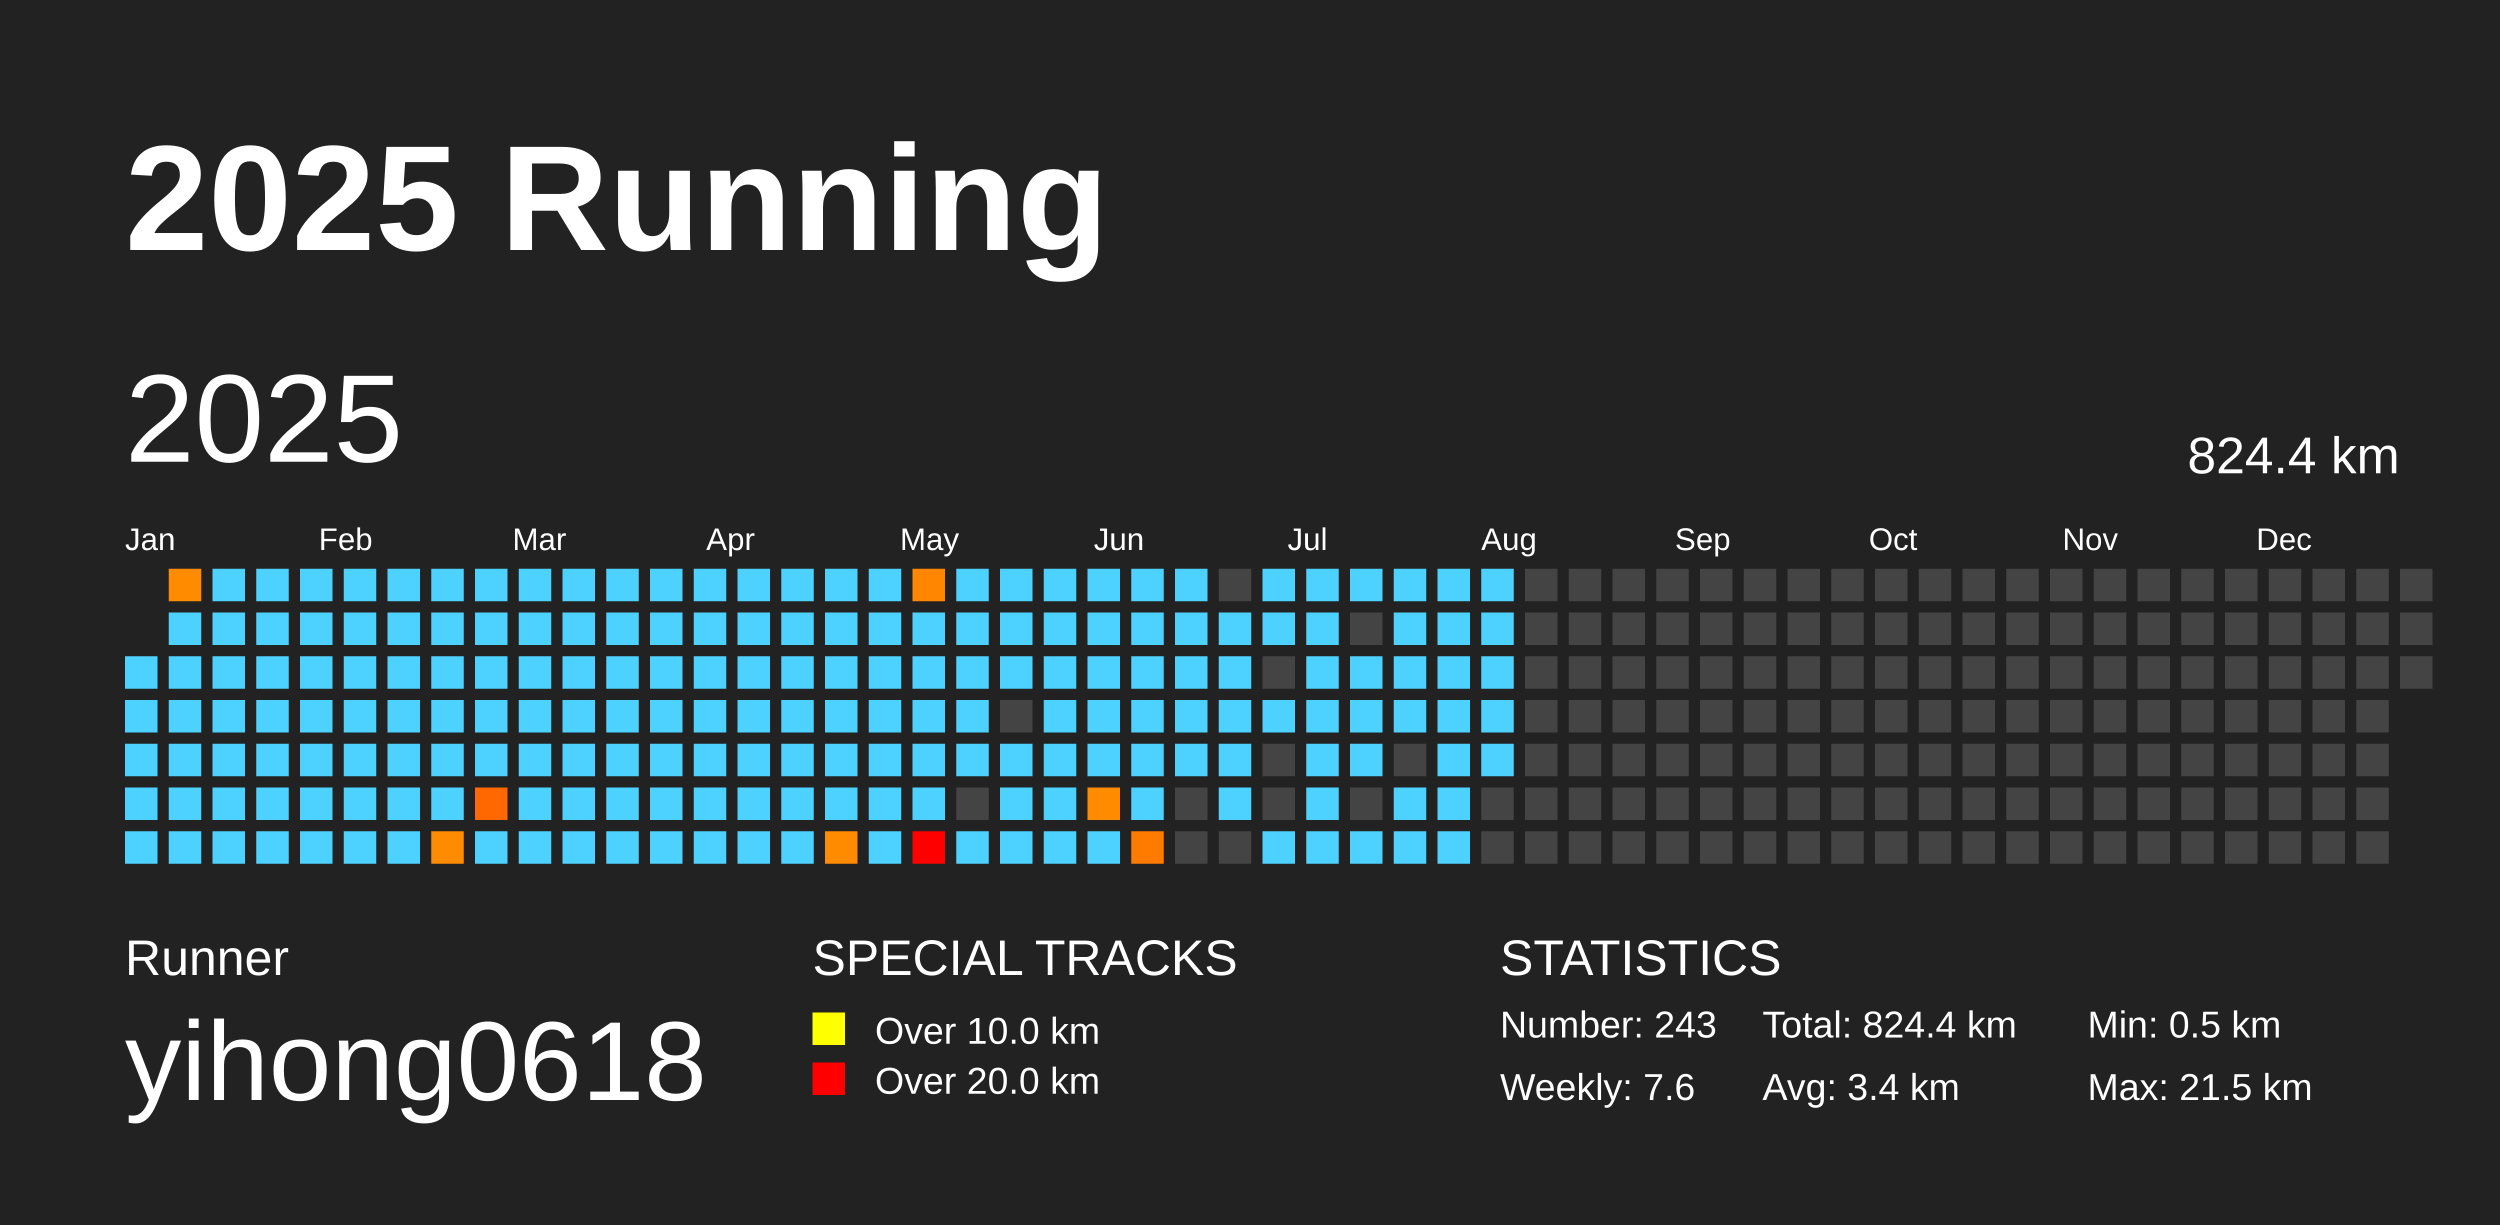
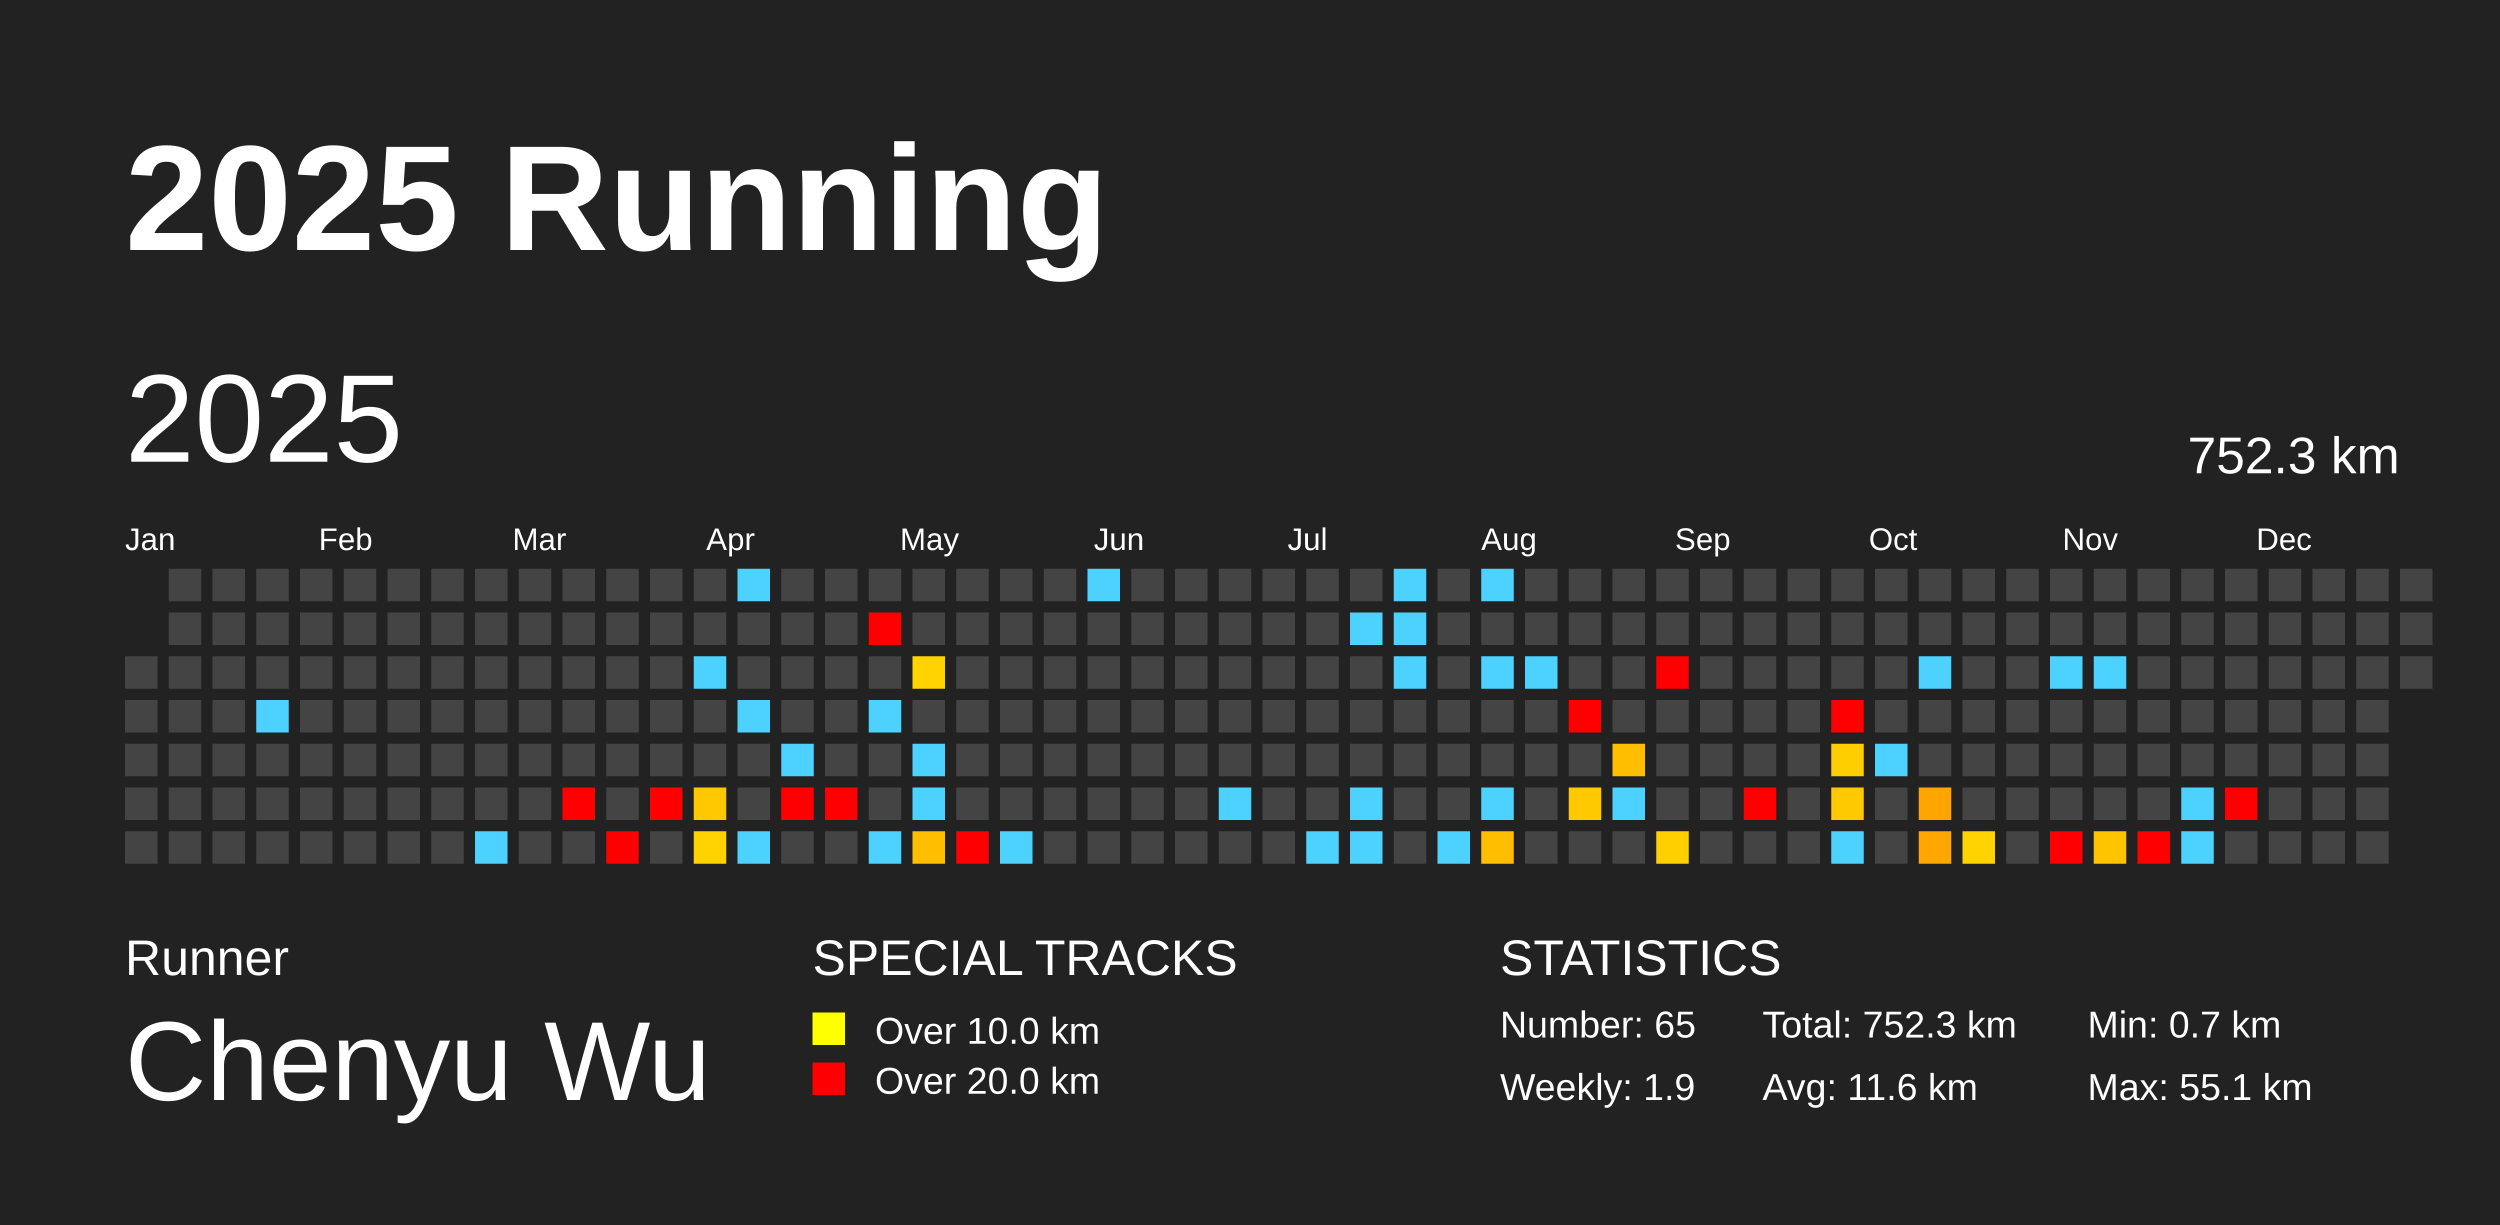
<svg xmlns="http://www.w3.org/2000/svg" baseProfile="full" height="98mm" version="1.1" viewBox="0,0,200,98" width="200mm">
  <defs />
  <rect fill="#222222" height="98" width="200" x="0" y="0" />
  <text fill="#FFFFFF" style="font-size:12px; font-family:Arial; font-weight:bold;" x="10" y="20">2025 Running</text>
  <text fill="#FFFFFF" style="font-size:4px; font-family:Arial" x="10" y="78">Runner</text>
-   <text fill="#FFFFFF" style="font-size:9px; font-family:Arial" x="10" y="88">yihong0618</text>
+   <text fill="#FFFFFF" style="font-size:9px; font-family:Arial" x="10" y="88">Chenyu Wu</text>
  <text fill="#FFFFFF" style="font-size:4px; font-family:Arial" x="65" y="78">SPECIAL TRACKS</text>
  <rect fill="yellow" height="2.6" width="2.6" x="65" y="81" />
  <text fill="#FFFFFF" style="font-size:3px; font-family:Arial" x="70" y="83.5">Over 10.0 km</text>
  <rect fill="red" height="2.6" width="2.6" x="65" y="85" />
  <text fill="#FFFFFF" style="font-size:3px; font-family:Arial" x="70" y="87.5">Over 20.0 km</text>
  <text fill="#FFFFFF" style="font-size:4px; font-family:Arial" x="120" y="78">STATISTICS</text>
-   <text fill="#FFFFFF" style="font-size:3px; font-family:Arial" x="120" y="83">Number: 243</text>
-   <text fill="#FFFFFF" style="font-size:3px; font-family:Arial" x="120" y="88">Weekly: 7.6</text>
-   <text fill="#FFFFFF" style="font-size:3px; font-family:Arial" x="141" y="83">Total: 824.4 km</text>
-   <text fill="#FFFFFF" style="font-size:3px; font-family:Arial" x="141" y="88">Avg: 3.4 km</text>
-   <text fill="#FFFFFF" style="font-size:3px; font-family:Arial" x="167" y="83">Min: 0.5 km</text>
-   <text fill="#FFFFFF" style="font-size:3px; font-family:Arial" x="167" y="88">Max: 21.5 km</text>
+   <text fill="#FFFFFF" style="font-size:3px; font-family:Arial" x="120" y="83">Number: 65</text>
+   <text fill="#FFFFFF" style="font-size:3px; font-family:Arial" x="120" y="88">Weekly: 1.9</text>
+   <text fill="#FFFFFF" style="font-size:3px; font-family:Arial" x="141" y="83">Total: 752.3 km</text>
+   <text fill="#FFFFFF" style="font-size:3px; font-family:Arial" x="141" y="88">Avg: 11.6 km</text>
+   <text fill="#FFFFFF" style="font-size:3px; font-family:Arial" x="167" y="83">Min: 0.7 km</text>
+   <text fill="#FFFFFF" style="font-size:3px; font-family:Arial" x="167" y="88">Max: 55.1 km</text>
  <text dominant-baseline="hanging" fill="#FFFFFF" style="font-size:10.0px; font-family:Arial;" x="10" y="30">2025</text>
-   <text dominant-baseline="hanging" fill="#FFFFFF" style="font-size:4.125px; font-family:Arial;" x="175" y="35">824.4 km</text>
+   <text dominant-baseline="hanging" fill="#FFFFFF" style="font-size:4.125px; font-family:Arial;" x="175" y="35">752.3 km</text>
  <text fill="#FFFFFF" style="font-size:2.5px; font-family:Arial" x="10.0" y="44">Jan</text>
  <text fill="#FFFFFF" style="font-size:2.5px; font-family:Arial" x="25.5" y="44">Feb</text>
  <text fill="#FFFFFF" style="font-size:2.5px; font-family:Arial" x="41.0" y="44">Mar</text>
  <text fill="#FFFFFF" style="font-size:2.5px; font-family:Arial" x="56.5" y="44">Apr</text>
  <text fill="#FFFFFF" style="font-size:2.5px; font-family:Arial" x="72.0" y="44">May</text>
  <text fill="#FFFFFF" style="font-size:2.5px; font-family:Arial" x="87.5" y="44">Jun</text>
  <text fill="#FFFFFF" style="font-size:2.5px; font-family:Arial" x="103.0" y="44">Jul</text>
  <text fill="#FFFFFF" style="font-size:2.5px; font-family:Arial" x="118.5" y="44">Aug</text>
  <text fill="#FFFFFF" style="font-size:2.5px; font-family:Arial" x="134.0" y="44">Sep</text>
  <text fill="#FFFFFF" style="font-size:2.5px; font-family:Arial" x="149.5" y="44">Oct</text>
  <text fill="#FFFFFF" style="font-size:2.5px; font-family:Arial" x="165.0" y="44">Nov</text>
  <text fill="#FFFFFF" style="font-size:2.5px; font-family:Arial" x="180.5" y="44">Dec</text>
-   <rect fill="#4dd2ff" height="2.6" width="2.6" x="10.0" y="52.5" />
-   <rect fill="#4dd2ff" height="2.6" width="2.6" x="10.0" y="56.0" />
-   <rect fill="#4dd2ff" height="2.6" width="2.6" x="10.0" y="59.5" />
-   <rect fill="#4dd2ff" height="2.6" width="2.6" x="10.0" y="63.0" />
-   <rect fill="#4dd2ff" height="2.6" width="2.6" x="10.0" y="66.5" />
-   <rect fill="#ff8c00" height="2.6" width="2.6" x="13.5" y="45.5" />
-   <rect fill="#4dd2ff" height="2.6" width="2.6" x="13.5" y="49.0" />
-   <rect fill="#4dd2ff" height="2.6" width="2.6" x="13.5" y="52.5" />
-   <rect fill="#4dd2ff" height="2.6" width="2.6" x="13.5" y="56.0" />
-   <rect fill="#4dd2ff" height="2.6" width="2.6" x="13.5" y="59.5" />
-   <rect fill="#4dd2ff" height="2.6" width="2.6" x="13.5" y="63.0" />
-   <rect fill="#4dd2ff" height="2.6" width="2.6" x="13.5" y="66.5" />
-   <rect fill="#4dd2ff" height="2.6" width="2.6" x="17.0" y="45.5" />
-   <rect fill="#4dd2ff" height="2.6" width="2.6" x="17.0" y="49.0" />
-   <rect fill="#4dd2ff" height="2.6" width="2.6" x="17.0" y="52.5" />
-   <rect fill="#4dd2ff" height="2.6" width="2.6" x="17.0" y="56.0" />
-   <rect fill="#4dd2ff" height="2.6" width="2.6" x="17.0" y="59.5" />
-   <rect fill="#4dd2ff" height="2.6" width="2.6" x="17.0" y="63.0" />
-   <rect fill="#4dd2ff" height="2.6" width="2.6" x="17.0" y="66.5" />
-   <rect fill="#4dd2ff" height="2.6" width="2.6" x="20.5" y="45.5" />
-   <rect fill="#4dd2ff" height="2.6" width="2.6" x="20.5" y="49.0" />
-   <rect fill="#4dd2ff" height="2.6" width="2.6" x="20.5" y="52.5" />
+   <rect fill="#444444" height="2.6" width="2.6" x="10.0" y="52.5" />
+   <rect fill="#444444" height="2.6" width="2.6" x="10.0" y="56.0" />
+   <rect fill="#444444" height="2.6" width="2.6" x="10.0" y="59.5" />
+   <rect fill="#444444" height="2.6" width="2.6" x="10.0" y="63.0" />
+   <rect fill="#444444" height="2.6" width="2.6" x="10.0" y="66.5" />
+   <rect fill="#444444" height="2.6" width="2.6" x="13.5" y="45.5" />
+   <rect fill="#444444" height="2.6" width="2.6" x="13.5" y="49.0" />
+   <rect fill="#444444" height="2.6" width="2.6" x="13.5" y="52.5" />
+   <rect fill="#444444" height="2.6" width="2.6" x="13.5" y="56.0" />
+   <rect fill="#444444" height="2.6" width="2.6" x="13.5" y="59.5" />
+   <rect fill="#444444" height="2.6" width="2.6" x="13.5" y="63.0" />
+   <rect fill="#444444" height="2.6" width="2.6" x="13.5" y="66.5" />
+   <rect fill="#444444" height="2.6" width="2.6" x="17.0" y="45.5" />
+   <rect fill="#444444" height="2.6" width="2.6" x="17.0" y="49.0" />
+   <rect fill="#444444" height="2.6" width="2.6" x="17.0" y="52.5" />
+   <rect fill="#444444" height="2.6" width="2.6" x="17.0" y="56.0" />
+   <rect fill="#444444" height="2.6" width="2.6" x="17.0" y="59.5" />
+   <rect fill="#444444" height="2.6" width="2.6" x="17.0" y="63.0" />
+   <rect fill="#444444" height="2.6" width="2.6" x="17.0" y="66.5" />
+   <rect fill="#444444" height="2.6" width="2.6" x="20.5" y="45.5" />
+   <rect fill="#444444" height="2.6" width="2.6" x="20.5" y="49.0" />
+   <rect fill="#444444" height="2.6" width="2.6" x="20.5" y="52.5" />
  <rect fill="#4dd2ff" height="2.6" width="2.6" x="20.5" y="56.0" />
-   <rect fill="#4dd2ff" height="2.6" width="2.6" x="20.5" y="59.5" />
-   <rect fill="#4dd2ff" height="2.6" width="2.6" x="20.5" y="63.0" />
-   <rect fill="#4dd2ff" height="2.6" width="2.6" x="20.5" y="66.5" />
-   <rect fill="#4dd2ff" height="2.6" width="2.6" x="24.0" y="45.5" />
-   <rect fill="#4dd2ff" height="2.6" width="2.6" x="24.0" y="49.0" />
-   <rect fill="#4dd2ff" height="2.6" width="2.6" x="24.0" y="52.5" />
-   <rect fill="#4dd2ff" height="2.6" width="2.6" x="24.0" y="56.0" />
-   <rect fill="#4dd2ff" height="2.6" width="2.6" x="24.0" y="59.5" />
-   <rect fill="#4dd2ff" height="2.6" width="2.6" x="24.0" y="63.0" />
-   <rect fill="#4dd2ff" height="2.6" width="2.6" x="24.0" y="66.5" />
-   <rect fill="#4dd2ff" height="2.6" width="2.6" x="27.5" y="45.5" />
-   <rect fill="#4dd2ff" height="2.6" width="2.6" x="27.5" y="49.0" />
-   <rect fill="#4dd2ff" height="2.6" width="2.6" x="27.5" y="52.5" />
-   <rect fill="#4dd2ff" height="2.6" width="2.6" x="27.5" y="56.0" />
-   <rect fill="#4dd2ff" height="2.6" width="2.6" x="27.5" y="59.5" />
-   <rect fill="#4dd2ff" height="2.6" width="2.6" x="27.5" y="63.0" />
-   <rect fill="#4dd2ff" height="2.6" width="2.6" x="27.5" y="66.5" />
-   <rect fill="#4dd2ff" height="2.6" width="2.6" x="31.0" y="45.5" />
-   <rect fill="#4dd2ff" height="2.6" width="2.6" x="31.0" y="49.0" />
-   <rect fill="#4dd2ff" height="2.6" width="2.6" x="31.0" y="52.5" />
-   <rect fill="#4dd2ff" height="2.6" width="2.6" x="31.0" y="56.0" />
-   <rect fill="#4dd2ff" height="2.6" width="2.6" x="31.0" y="59.5" />
-   <rect fill="#4dd2ff" height="2.6" width="2.6" x="31.0" y="63.0" />
-   <rect fill="#4dd2ff" height="2.6" width="2.6" x="31.0" y="66.5" />
-   <rect fill="#4dd2ff" height="2.6" width="2.6" x="34.5" y="45.5" />
-   <rect fill="#4dd2ff" height="2.6" width="2.6" x="34.5" y="49.0" />
-   <rect fill="#4dd2ff" height="2.6" width="2.6" x="34.5" y="52.5" />
-   <rect fill="#4dd2ff" height="2.6" width="2.6" x="34.5" y="56.0" />
-   <rect fill="#4dd2ff" height="2.6" width="2.6" x="34.5" y="59.5" />
-   <rect fill="#4dd2ff" height="2.6" width="2.6" x="34.5" y="63.0" />
-   <rect fill="#ff8c00" height="2.6" width="2.6" x="34.5" y="66.5" />
-   <rect fill="#4dd2ff" height="2.6" width="2.6" x="38.0" y="45.5" />
-   <rect fill="#4dd2ff" height="2.6" width="2.6" x="38.0" y="49.0" />
-   <rect fill="#4dd2ff" height="2.6" width="2.6" x="38.0" y="52.5" />
-   <rect fill="#4dd2ff" height="2.6" width="2.6" x="38.0" y="56.0" />
-   <rect fill="#4dd2ff" height="2.6" width="2.6" x="38.0" y="59.5" />
-   <rect fill="#ff6700" height="2.6" width="2.6" x="38.0" y="63.0" />
+   <rect fill="#444444" height="2.6" width="2.6" x="20.5" y="59.5" />
+   <rect fill="#444444" height="2.6" width="2.6" x="20.5" y="63.0" />
+   <rect fill="#444444" height="2.6" width="2.6" x="20.5" y="66.5" />
+   <rect fill="#444444" height="2.6" width="2.6" x="24.0" y="45.5" />
+   <rect fill="#444444" height="2.6" width="2.6" x="24.0" y="49.0" />
+   <rect fill="#444444" height="2.6" width="2.6" x="24.0" y="52.5" />
+   <rect fill="#444444" height="2.6" width="2.6" x="24.0" y="56.0" />
+   <rect fill="#444444" height="2.6" width="2.6" x="24.0" y="59.5" />
+   <rect fill="#444444" height="2.6" width="2.6" x="24.0" y="63.0" />
+   <rect fill="#444444" height="2.6" width="2.6" x="24.0" y="66.5" />
+   <rect fill="#444444" height="2.6" width="2.6" x="27.5" y="45.5" />
+   <rect fill="#444444" height="2.6" width="2.6" x="27.5" y="49.0" />
+   <rect fill="#444444" height="2.6" width="2.6" x="27.5" y="52.5" />
+   <rect fill="#444444" height="2.6" width="2.6" x="27.5" y="56.0" />
+   <rect fill="#444444" height="2.6" width="2.6" x="27.5" y="59.5" />
+   <rect fill="#444444" height="2.6" width="2.6" x="27.5" y="63.0" />
+   <rect fill="#444444" height="2.6" width="2.6" x="27.5" y="66.5" />
+   <rect fill="#444444" height="2.6" width="2.6" x="31.0" y="45.5" />
+   <rect fill="#444444" height="2.6" width="2.6" x="31.0" y="49.0" />
+   <rect fill="#444444" height="2.6" width="2.6" x="31.0" y="52.5" />
+   <rect fill="#444444" height="2.6" width="2.6" x="31.0" y="56.0" />
+   <rect fill="#444444" height="2.6" width="2.6" x="31.0" y="59.5" />
+   <rect fill="#444444" height="2.6" width="2.6" x="31.0" y="63.0" />
+   <rect fill="#444444" height="2.6" width="2.6" x="31.0" y="66.5" />
+   <rect fill="#444444" height="2.6" width="2.6" x="34.5" y="45.5" />
+   <rect fill="#444444" height="2.6" width="2.6" x="34.5" y="49.0" />
+   <rect fill="#444444" height="2.6" width="2.6" x="34.5" y="52.5" />
+   <rect fill="#444444" height="2.6" width="2.6" x="34.5" y="56.0" />
+   <rect fill="#444444" height="2.6" width="2.6" x="34.5" y="59.5" />
+   <rect fill="#444444" height="2.6" width="2.6" x="34.5" y="63.0" />
+   <rect fill="#444444" height="2.6" width="2.6" x="34.5" y="66.5" />
+   <rect fill="#444444" height="2.6" width="2.6" x="38.0" y="45.5" />
+   <rect fill="#444444" height="2.6" width="2.6" x="38.0" y="49.0" />
+   <rect fill="#444444" height="2.6" width="2.6" x="38.0" y="52.5" />
+   <rect fill="#444444" height="2.6" width="2.6" x="38.0" y="56.0" />
+   <rect fill="#444444" height="2.6" width="2.6" x="38.0" y="59.5" />
+   <rect fill="#444444" height="2.6" width="2.6" x="38.0" y="63.0" />
  <rect fill="#4dd2ff" height="2.6" width="2.6" x="38.0" y="66.5" />
-   <rect fill="#4dd2ff" height="2.6" width="2.6" x="41.5" y="45.5" />
-   <rect fill="#4dd2ff" height="2.6" width="2.6" x="41.5" y="49.0" />
-   <rect fill="#4dd2ff" height="2.6" width="2.6" x="41.5" y="52.5" />
-   <rect fill="#4dd2ff" height="2.6" width="2.6" x="41.5" y="56.0" />
-   <rect fill="#4dd2ff" height="2.6" width="2.6" x="41.5" y="59.5" />
-   <rect fill="#4dd2ff" height="2.6" width="2.6" x="41.5" y="63.0" />
-   <rect fill="#4dd2ff" height="2.6" width="2.6" x="41.5" y="66.5" />
-   <rect fill="#4dd2ff" height="2.6" width="2.6" x="45.0" y="45.5" />
-   <rect fill="#4dd2ff" height="2.6" width="2.6" x="45.0" y="49.0" />
-   <rect fill="#4dd2ff" height="2.6" width="2.6" x="45.0" y="52.5" />
-   <rect fill="#4dd2ff" height="2.6" width="2.6" x="45.0" y="56.0" />
-   <rect fill="#4dd2ff" height="2.6" width="2.6" x="45.0" y="59.5" />
-   <rect fill="#4dd2ff" height="2.6" width="2.6" x="45.0" y="63.0" />
-   <rect fill="#4dd2ff" height="2.6" width="2.6" x="45.0" y="66.5" />
-   <rect fill="#4dd2ff" height="2.6" width="2.6" x="48.5" y="45.5" />
-   <rect fill="#4dd2ff" height="2.6" width="2.6" x="48.5" y="49.0" />
-   <rect fill="#4dd2ff" height="2.6" width="2.6" x="48.5" y="52.5" />
-   <rect fill="#4dd2ff" height="2.6" width="2.6" x="48.5" y="56.0" />
-   <rect fill="#4dd2ff" height="2.6" width="2.6" x="48.5" y="59.5" />
-   <rect fill="#4dd2ff" height="2.6" width="2.6" x="48.5" y="63.0" />
-   <rect fill="#4dd2ff" height="2.6" width="2.6" x="48.5" y="66.5" />
-   <rect fill="#4dd2ff" height="2.6" width="2.6" x="52.0" y="45.5" />
-   <rect fill="#4dd2ff" height="2.6" width="2.6" x="52.0" y="49.0" />
-   <rect fill="#4dd2ff" height="2.6" width="2.6" x="52.0" y="52.5" />
-   <rect fill="#4dd2ff" height="2.6" width="2.6" x="52.0" y="56.0" />
-   <rect fill="#4dd2ff" height="2.6" width="2.6" x="52.0" y="59.5" />
-   <rect fill="#4dd2ff" height="2.6" width="2.6" x="52.0" y="63.0" />
-   <rect fill="#4dd2ff" height="2.6" width="2.6" x="52.0" y="66.5" />
-   <rect fill="#4dd2ff" height="2.6" width="2.6" x="55.5" y="45.5" />
-   <rect fill="#4dd2ff" height="2.6" width="2.6" x="55.5" y="49.0" />
+   <rect fill="#444444" height="2.6" width="2.6" x="41.5" y="45.5" />
+   <rect fill="#444444" height="2.6" width="2.6" x="41.5" y="49.0" />
+   <rect fill="#444444" height="2.6" width="2.6" x="41.5" y="52.5" />
+   <rect fill="#444444" height="2.6" width="2.6" x="41.5" y="56.0" />
+   <rect fill="#444444" height="2.6" width="2.6" x="41.5" y="59.5" />
+   <rect fill="#444444" height="2.6" width="2.6" x="41.5" y="63.0" />
+   <rect fill="#444444" height="2.6" width="2.6" x="41.5" y="66.5" />
+   <rect fill="#444444" height="2.6" width="2.6" x="45.0" y="45.5" />
+   <rect fill="#444444" height="2.6" width="2.6" x="45.0" y="49.0" />
+   <rect fill="#444444" height="2.6" width="2.6" x="45.0" y="52.5" />
+   <rect fill="#444444" height="2.6" width="2.6" x="45.0" y="56.0" />
+   <rect fill="#444444" height="2.6" width="2.6" x="45.0" y="59.5" />
+   <rect fill="red" height="2.6" width="2.6" x="45.0" y="63.0" />
+   <rect fill="#444444" height="2.6" width="2.6" x="45.0" y="66.5" />
+   <rect fill="#444444" height="2.6" width="2.6" x="48.5" y="45.5" />
+   <rect fill="#444444" height="2.6" width="2.6" x="48.5" y="49.0" />
+   <rect fill="#444444" height="2.6" width="2.6" x="48.5" y="52.5" />
+   <rect fill="#444444" height="2.6" width="2.6" x="48.5" y="56.0" />
+   <rect fill="#444444" height="2.6" width="2.6" x="48.5" y="59.5" />
+   <rect fill="#444444" height="2.6" width="2.6" x="48.5" y="63.0" />
+   <rect fill="red" height="2.6" width="2.6" x="48.5" y="66.5" />
+   <rect fill="#444444" height="2.6" width="2.6" x="52.0" y="45.5" />
+   <rect fill="#444444" height="2.6" width="2.6" x="52.0" y="49.0" />
+   <rect fill="#444444" height="2.6" width="2.6" x="52.0" y="52.5" />
+   <rect fill="#444444" height="2.6" width="2.6" x="52.0" y="56.0" />
+   <rect fill="#444444" height="2.6" width="2.6" x="52.0" y="59.5" />
+   <rect fill="red" height="2.6" width="2.6" x="52.0" y="63.0" />
+   <rect fill="#444444" height="2.6" width="2.6" x="52.0" y="66.5" />
+   <rect fill="#444444" height="2.6" width="2.6" x="55.5" y="45.5" />
+   <rect fill="#444444" height="2.6" width="2.6" x="55.5" y="49.0" />
  <rect fill="#4dd2ff" height="2.6" width="2.6" x="55.5" y="52.5" />
-   <rect fill="#4dd2ff" height="2.6" width="2.6" x="55.5" y="56.0" />
-   <rect fill="#4dd2ff" height="2.6" width="2.6" x="55.5" y="59.5" />
-   <rect fill="#4dd2ff" height="2.6" width="2.6" x="55.5" y="63.0" />
-   <rect fill="#4dd2ff" height="2.6" width="2.6" x="55.5" y="66.5" />
+   <rect fill="#444444" height="2.6" width="2.6" x="55.5" y="56.0" />
+   <rect fill="#444444" height="2.6" width="2.6" x="55.5" y="59.5" />
+   <rect fill="#ffc800" height="2.6" width="2.6" x="55.5" y="63.0" />
+   <rect fill="#ffd300" height="2.6" width="2.6" x="55.5" y="66.5" />
  <rect fill="#4dd2ff" height="2.6" width="2.6" x="59.0" y="45.5" />
-   <rect fill="#4dd2ff" height="2.6" width="2.6" x="59.0" y="49.0" />
-   <rect fill="#4dd2ff" height="2.6" width="2.6" x="59.0" y="52.5" />
+   <rect fill="#444444" height="2.6" width="2.6" x="59.0" y="49.0" />
+   <rect fill="#444444" height="2.6" width="2.6" x="59.0" y="52.5" />
  <rect fill="#4dd2ff" height="2.6" width="2.6" x="59.0" y="56.0" />
-   <rect fill="#4dd2ff" height="2.6" width="2.6" x="59.0" y="59.5" />
-   <rect fill="#4dd2ff" height="2.6" width="2.6" x="59.0" y="63.0" />
+   <rect fill="#444444" height="2.6" width="2.6" x="59.0" y="59.5" />
+   <rect fill="#444444" height="2.6" width="2.6" x="59.0" y="63.0" />
  <rect fill="#4dd2ff" height="2.6" width="2.6" x="59.0" y="66.5" />
-   <rect fill="#4dd2ff" height="2.6" width="2.6" x="62.5" y="45.5" />
-   <rect fill="#4dd2ff" height="2.6" width="2.6" x="62.5" y="49.0" />
-   <rect fill="#4dd2ff" height="2.6" width="2.6" x="62.5" y="52.5" />
-   <rect fill="#4dd2ff" height="2.6" width="2.6" x="62.5" y="56.0" />
+   <rect fill="#444444" height="2.6" width="2.6" x="62.5" y="45.5" />
+   <rect fill="#444444" height="2.6" width="2.6" x="62.5" y="49.0" />
+   <rect fill="#444444" height="2.6" width="2.6" x="62.5" y="52.5" />
+   <rect fill="#444444" height="2.6" width="2.6" x="62.5" y="56.0" />
  <rect fill="#4dd2ff" height="2.6" width="2.6" x="62.5" y="59.5" />
-   <rect fill="#4dd2ff" height="2.6" width="2.6" x="62.5" y="63.0" />
-   <rect fill="#4dd2ff" height="2.6" width="2.6" x="62.5" y="66.5" />
-   <rect fill="#4dd2ff" height="2.6" width="2.6" x="66.0" y="45.5" />
-   <rect fill="#4dd2ff" height="2.6" width="2.6" x="66.0" y="49.0" />
-   <rect fill="#4dd2ff" height="2.6" width="2.6" x="66.0" y="52.5" />
-   <rect fill="#4dd2ff" height="2.6" width="2.6" x="66.0" y="56.0" />
-   <rect fill="#4dd2ff" height="2.6" width="2.6" x="66.0" y="59.5" />
-   <rect fill="#4dd2ff" height="2.6" width="2.6" x="66.0" y="63.0" />
-   <rect fill="#ff8c00" height="2.6" width="2.6" x="66.0" y="66.5" />
-   <rect fill="#4dd2ff" height="2.6" width="2.6" x="69.5" y="45.5" />
-   <rect fill="#4dd2ff" height="2.6" width="2.6" x="69.5" y="49.0" />
-   <rect fill="#4dd2ff" height="2.6" width="2.6" x="69.5" y="52.5" />
+   <rect fill="red" height="2.6" width="2.6" x="62.5" y="63.0" />
+   <rect fill="#444444" height="2.6" width="2.6" x="62.5" y="66.5" />
+   <rect fill="#444444" height="2.6" width="2.6" x="66.0" y="45.5" />
+   <rect fill="#444444" height="2.6" width="2.6" x="66.0" y="49.0" />
+   <rect fill="#444444" height="2.6" width="2.6" x="66.0" y="52.5" />
+   <rect fill="#444444" height="2.6" width="2.6" x="66.0" y="56.0" />
+   <rect fill="#444444" height="2.6" width="2.6" x="66.0" y="59.5" />
+   <rect fill="red" height="2.6" width="2.6" x="66.0" y="63.0" />
+   <rect fill="#444444" height="2.6" width="2.6" x="66.0" y="66.5" />
+   <rect fill="#444444" height="2.6" width="2.6" x="69.5" y="45.5" />
+   <rect fill="red" height="2.6" width="2.6" x="69.5" y="49.0" />
+   <rect fill="#444444" height="2.6" width="2.6" x="69.5" y="52.5" />
  <rect fill="#4dd2ff" height="2.6" width="2.6" x="69.5" y="56.0" />
-   <rect fill="#4dd2ff" height="2.6" width="2.6" x="69.5" y="59.5" />
-   <rect fill="#4dd2ff" height="2.6" width="2.6" x="69.5" y="63.0" />
+   <rect fill="#444444" height="2.6" width="2.6" x="69.5" y="59.5" />
+   <rect fill="#444444" height="2.6" width="2.6" x="69.5" y="63.0" />
  <rect fill="#4dd2ff" height="2.6" width="2.6" x="69.5" y="66.5" />
-   <rect fill="#ff8600" height="2.6" width="2.6" x="73.0" y="45.5" />
-   <rect fill="#4dd2ff" height="2.6" width="2.6" x="73.0" y="49.0" />
-   <rect fill="#4dd2ff" height="2.6" width="2.6" x="73.0" y="52.5" />
-   <rect fill="#4dd2ff" height="2.6" width="2.6" x="73.0" y="56.0" />
+   <rect fill="#444444" height="2.6" width="2.6" x="73.0" y="45.5" />
+   <rect fill="#444444" height="2.6" width="2.6" x="73.0" y="49.0" />
+   <rect fill="#ffd300" height="2.6" width="2.6" x="73.0" y="52.5" />
+   <rect fill="#444444" height="2.6" width="2.6" x="73.0" y="56.0" />
  <rect fill="#4dd2ff" height="2.6" width="2.6" x="73.0" y="59.5" />
  <rect fill="#4dd2ff" height="2.6" width="2.6" x="73.0" y="63.0" />
-   <rect fill="red" height="2.6" width="2.6" x="73.0" y="66.5" />
-   <rect fill="#4dd2ff" height="2.6" width="2.6" x="76.5" y="45.5" />
-   <rect fill="#4dd2ff" height="2.6" width="2.6" x="76.5" y="49.0" />
-   <rect fill="#4dd2ff" height="2.6" width="2.6" x="76.5" y="52.5" />
-   <rect fill="#4dd2ff" height="2.6" width="2.6" x="76.5" y="56.0" />
-   <rect fill="#4dd2ff" height="2.6" width="2.6" x="76.5" y="59.5" />
+   <rect fill="#ffbe00" height="2.6" width="2.6" x="73.0" y="66.5" />
+   <rect fill="#444444" height="2.6" width="2.6" x="76.5" y="45.5" />
+   <rect fill="#444444" height="2.6" width="2.6" x="76.5" y="49.0" />
+   <rect fill="#444444" height="2.6" width="2.6" x="76.5" y="52.5" />
+   <rect fill="#444444" height="2.6" width="2.6" x="76.5" y="56.0" />
+   <rect fill="#444444" height="2.6" width="2.6" x="76.5" y="59.5" />
  <rect fill="#444444" height="2.6" width="2.6" x="76.5" y="63.0" />
-   <rect fill="#4dd2ff" height="2.6" width="2.6" x="76.5" y="66.5" />
-   <rect fill="#4dd2ff" height="2.6" width="2.6" x="80.0" y="45.5" />
-   <rect fill="#4dd2ff" height="2.6" width="2.6" x="80.0" y="49.0" />
-   <rect fill="#4dd2ff" height="2.6" width="2.6" x="80.0" y="52.5" />
+   <rect fill="red" height="2.6" width="2.6" x="76.5" y="66.5" />
+   <rect fill="#444444" height="2.6" width="2.6" x="80.0" y="45.5" />
+   <rect fill="#444444" height="2.6" width="2.6" x="80.0" y="49.0" />
+   <rect fill="#444444" height="2.6" width="2.6" x="80.0" y="52.5" />
  <rect fill="#444444" height="2.6" width="2.6" x="80.0" y="56.0" />
-   <rect fill="#4dd2ff" height="2.6" width="2.6" x="80.0" y="59.5" />
-   <rect fill="#4dd2ff" height="2.6" width="2.6" x="80.0" y="63.0" />
+   <rect fill="#444444" height="2.6" width="2.6" x="80.0" y="59.5" />
+   <rect fill="#444444" height="2.6" width="2.6" x="80.0" y="63.0" />
  <rect fill="#4dd2ff" height="2.6" width="2.6" x="80.0" y="66.5" />
-   <rect fill="#4dd2ff" height="2.6" width="2.6" x="83.5" y="45.5" />
-   <rect fill="#4dd2ff" height="2.6" width="2.6" x="83.5" y="49.0" />
-   <rect fill="#4dd2ff" height="2.6" width="2.6" x="83.5" y="52.5" />
-   <rect fill="#4dd2ff" height="2.6" width="2.6" x="83.5" y="56.0" />
-   <rect fill="#4dd2ff" height="2.6" width="2.6" x="83.5" y="59.5" />
-   <rect fill="#4dd2ff" height="2.6" width="2.6" x="83.5" y="63.0" />
-   <rect fill="#4dd2ff" height="2.6" width="2.6" x="83.5" y="66.5" />
+   <rect fill="#444444" height="2.6" width="2.6" x="83.5" y="45.5" />
+   <rect fill="#444444" height="2.6" width="2.6" x="83.5" y="49.0" />
+   <rect fill="#444444" height="2.6" width="2.6" x="83.5" y="52.5" />
+   <rect fill="#444444" height="2.6" width="2.6" x="83.5" y="56.0" />
+   <rect fill="#444444" height="2.6" width="2.6" x="83.5" y="59.5" />
+   <rect fill="#444444" height="2.6" width="2.6" x="83.5" y="63.0" />
+   <rect fill="#444444" height="2.6" width="2.6" x="83.5" y="66.5" />
  <rect fill="#4dd2ff" height="2.6" width="2.6" x="87.0" y="45.5" />
-   <rect fill="#4dd2ff" height="2.6" width="2.6" x="87.0" y="49.0" />
-   <rect fill="#4dd2ff" height="2.6" width="2.6" x="87.0" y="52.5" />
-   <rect fill="#4dd2ff" height="2.6" width="2.6" x="87.0" y="56.0" />
-   <rect fill="#4dd2ff" height="2.6" width="2.6" x="87.0" y="59.5" />
-   <rect fill="#ff8c00" height="2.6" width="2.6" x="87.0" y="63.0" />
-   <rect fill="#4dd2ff" height="2.6" width="2.6" x="87.0" y="66.5" />
-   <rect fill="#4dd2ff" height="2.6" width="2.6" x="90.5" y="45.5" />
-   <rect fill="#4dd2ff" height="2.6" width="2.6" x="90.5" y="49.0" />
-   <rect fill="#4dd2ff" height="2.6" width="2.6" x="90.5" y="52.5" />
-   <rect fill="#4dd2ff" height="2.6" width="2.6" x="90.5" y="56.0" />
-   <rect fill="#4dd2ff" height="2.6" width="2.6" x="90.5" y="59.5" />
-   <rect fill="#4dd2ff" height="2.6" width="2.6" x="90.5" y="63.0" />
-   <rect fill="#ff7b00" height="2.6" width="2.6" x="90.5" y="66.5" />
-   <rect fill="#4dd2ff" height="2.6" width="2.6" x="94.0" y="45.5" />
-   <rect fill="#4dd2ff" height="2.6" width="2.6" x="94.0" y="49.0" />
-   <rect fill="#4dd2ff" height="2.6" width="2.6" x="94.0" y="52.5" />
-   <rect fill="#4dd2ff" height="2.6" width="2.6" x="94.0" y="56.0" />
-   <rect fill="#4dd2ff" height="2.6" width="2.6" x="94.0" y="59.5" />
+   <rect fill="#444444" height="2.6" width="2.6" x="87.0" y="49.0" />
+   <rect fill="#444444" height="2.6" width="2.6" x="87.0" y="52.5" />
+   <rect fill="#444444" height="2.6" width="2.6" x="87.0" y="56.0" />
+   <rect fill="#444444" height="2.6" width="2.6" x="87.0" y="59.5" />
+   <rect fill="#444444" height="2.6" width="2.6" x="87.0" y="63.0" />
+   <rect fill="#444444" height="2.6" width="2.6" x="87.0" y="66.5" />
+   <rect fill="#444444" height="2.6" width="2.6" x="90.5" y="45.5" />
+   <rect fill="#444444" height="2.6" width="2.6" x="90.5" y="49.0" />
+   <rect fill="#444444" height="2.6" width="2.6" x="90.5" y="52.5" />
+   <rect fill="#444444" height="2.6" width="2.6" x="90.5" y="56.0" />
+   <rect fill="#444444" height="2.6" width="2.6" x="90.5" y="59.5" />
+   <rect fill="#444444" height="2.6" width="2.6" x="90.5" y="63.0" />
+   <rect fill="#444444" height="2.6" width="2.6" x="90.5" y="66.5" />
+   <rect fill="#444444" height="2.6" width="2.6" x="94.0" y="45.5" />
+   <rect fill="#444444" height="2.6" width="2.6" x="94.0" y="49.0" />
+   <rect fill="#444444" height="2.6" width="2.6" x="94.0" y="52.5" />
+   <rect fill="#444444" height="2.6" width="2.6" x="94.0" y="56.0" />
+   <rect fill="#444444" height="2.6" width="2.6" x="94.0" y="59.5" />
  <rect fill="#444444" height="2.6" width="2.6" x="94.0" y="63.0" />
  <rect fill="#444444" height="2.6" width="2.6" x="94.0" y="66.5" />
  <rect fill="#444444" height="2.6" width="2.6" x="97.5" y="45.5" />
-   <rect fill="#4dd2ff" height="2.6" width="2.6" x="97.5" y="49.0" />
-   <rect fill="#4dd2ff" height="2.6" width="2.6" x="97.5" y="52.5" />
-   <rect fill="#4dd2ff" height="2.6" width="2.6" x="97.5" y="56.0" />
-   <rect fill="#4dd2ff" height="2.6" width="2.6" x="97.5" y="59.5" />
+   <rect fill="#444444" height="2.6" width="2.6" x="97.5" y="49.0" />
+   <rect fill="#444444" height="2.6" width="2.6" x="97.5" y="52.5" />
+   <rect fill="#444444" height="2.6" width="2.6" x="97.5" y="56.0" />
+   <rect fill="#444444" height="2.6" width="2.6" x="97.5" y="59.5" />
  <rect fill="#4dd2ff" height="2.6" width="2.6" x="97.5" y="63.0" />
  <rect fill="#444444" height="2.6" width="2.6" x="97.5" y="66.5" />
-   <rect fill="#4dd2ff" height="2.6" width="2.6" x="101.0" y="45.5" />
-   <rect fill="#4dd2ff" height="2.6" width="2.6" x="101.0" y="49.0" />
+   <rect fill="#444444" height="2.6" width="2.6" x="101.0" y="45.5" />
+   <rect fill="#444444" height="2.6" width="2.6" x="101.0" y="49.0" />
  <rect fill="#444444" height="2.6" width="2.6" x="101.0" y="52.5" />
-   <rect fill="#4dd2ff" height="2.6" width="2.6" x="101.0" y="56.0" />
+   <rect fill="#444444" height="2.6" width="2.6" x="101.0" y="56.0" />
  <rect fill="#444444" height="2.6" width="2.6" x="101.0" y="59.5" />
  <rect fill="#444444" height="2.6" width="2.6" x="101.0" y="63.0" />
-   <rect fill="#4dd2ff" height="2.6" width="2.6" x="101.0" y="66.5" />
-   <rect fill="#4dd2ff" height="2.6" width="2.6" x="104.5" y="45.5" />
-   <rect fill="#4dd2ff" height="2.6" width="2.6" x="104.5" y="49.0" />
-   <rect fill="#4dd2ff" height="2.6" width="2.6" x="104.5" y="52.5" />
-   <rect fill="#4dd2ff" height="2.6" width="2.6" x="104.5" y="56.0" />
-   <rect fill="#4dd2ff" height="2.6" width="2.6" x="104.5" y="59.5" />
-   <rect fill="#4dd2ff" height="2.6" width="2.6" x="104.5" y="63.0" />
+   <rect fill="#444444" height="2.6" width="2.6" x="101.0" y="66.5" />
+   <rect fill="#444444" height="2.6" width="2.6" x="104.5" y="45.5" />
+   <rect fill="#444444" height="2.6" width="2.6" x="104.5" y="49.0" />
+   <rect fill="#444444" height="2.6" width="2.6" x="104.5" y="52.5" />
+   <rect fill="#444444" height="2.6" width="2.6" x="104.5" y="56.0" />
+   <rect fill="#444444" height="2.6" width="2.6" x="104.5" y="59.5" />
+   <rect fill="#444444" height="2.6" width="2.6" x="104.5" y="63.0" />
  <rect fill="#4dd2ff" height="2.6" width="2.6" x="104.5" y="66.5" />
-   <rect fill="#4dd2ff" height="2.6" width="2.6" x="108.0" y="45.5" />
-   <rect fill="#444444" height="2.6" width="2.6" x="108.0" y="49.0" />
-   <rect fill="#4dd2ff" height="2.6" width="2.6" x="108.0" y="52.5" />
-   <rect fill="#4dd2ff" height="2.6" width="2.6" x="108.0" y="56.0" />
-   <rect fill="#4dd2ff" height="2.6" width="2.6" x="108.0" y="59.5" />
-   <rect fill="#444444" height="2.6" width="2.6" x="108.0" y="63.0" />
+   <rect fill="#444444" height="2.6" width="2.6" x="108.0" y="45.5" />
+   <rect fill="#4dd2ff" height="2.6" width="2.6" x="108.0" y="49.0" />
+   <rect fill="#444444" height="2.6" width="2.6" x="108.0" y="52.5" />
+   <rect fill="#444444" height="2.6" width="2.6" x="108.0" y="56.0" />
+   <rect fill="#444444" height="2.6" width="2.6" x="108.0" y="59.5" />
+   <rect fill="#4dd2ff" height="2.6" width="2.6" x="108.0" y="63.0" />
  <rect fill="#4dd2ff" height="2.6" width="2.6" x="108.0" y="66.5" />
  <rect fill="#4dd2ff" height="2.6" width="2.6" x="111.5" y="45.5" />
  <rect fill="#4dd2ff" height="2.6" width="2.6" x="111.5" y="49.0" />
  <rect fill="#4dd2ff" height="2.6" width="2.6" x="111.5" y="52.5" />
-   <rect fill="#4dd2ff" height="2.6" width="2.6" x="111.5" y="56.0" />
+   <rect fill="#444444" height="2.6" width="2.6" x="111.5" y="56.0" />
  <rect fill="#444444" height="2.6" width="2.6" x="111.5" y="59.5" />
-   <rect fill="#4dd2ff" height="2.6" width="2.6" x="111.5" y="63.0" />
-   <rect fill="#4dd2ff" height="2.6" width="2.6" x="111.5" y="66.5" />
-   <rect fill="#4dd2ff" height="2.6" width="2.6" x="115.0" y="45.5" />
-   <rect fill="#4dd2ff" height="2.6" width="2.6" x="115.0" y="49.0" />
-   <rect fill="#4dd2ff" height="2.6" width="2.6" x="115.0" y="52.5" />
-   <rect fill="#4dd2ff" height="2.6" width="2.6" x="115.0" y="56.0" />
-   <rect fill="#4dd2ff" height="2.6" width="2.6" x="115.0" y="59.5" />
-   <rect fill="#4dd2ff" height="2.6" width="2.6" x="115.0" y="63.0" />
+   <rect fill="#444444" height="2.6" width="2.6" x="111.5" y="63.0" />
+   <rect fill="#444444" height="2.6" width="2.6" x="111.5" y="66.5" />
+   <rect fill="#444444" height="2.6" width="2.6" x="115.0" y="45.5" />
+   <rect fill="#444444" height="2.6" width="2.6" x="115.0" y="49.0" />
+   <rect fill="#444444" height="2.6" width="2.6" x="115.0" y="52.5" />
+   <rect fill="#444444" height="2.6" width="2.6" x="115.0" y="56.0" />
+   <rect fill="#444444" height="2.6" width="2.6" x="115.0" y="59.5" />
+   <rect fill="#444444" height="2.6" width="2.6" x="115.0" y="63.0" />
  <rect fill="#4dd2ff" height="2.6" width="2.6" x="115.0" y="66.5" />
  <rect fill="#4dd2ff" height="2.6" width="2.6" x="118.5" y="45.5" />
-   <rect fill="#4dd2ff" height="2.6" width="2.6" x="118.5" y="49.0" />
+   <rect fill="#444444" height="2.6" width="2.6" x="118.5" y="49.0" />
  <rect fill="#4dd2ff" height="2.6" width="2.6" x="118.5" y="52.5" />
-   <rect fill="#4dd2ff" height="2.6" width="2.6" x="118.5" y="56.0" />
-   <rect fill="#4dd2ff" height="2.6" width="2.6" x="118.5" y="59.5" />
-   <rect fill="#444444" height="2.6" width="2.6" x="118.5" y="63.0" />
-   <rect fill="#444444" height="2.6" width="2.6" x="118.5" y="66.5" />
+   <rect fill="#444444" height="2.6" width="2.6" x="118.5" y="56.0" />
+   <rect fill="#444444" height="2.6" width="2.6" x="118.5" y="59.5" />
+   <rect fill="#4dd2ff" height="2.6" width="2.6" x="118.5" y="63.0" />
+   <rect fill="#ffbf00" height="2.6" width="2.6" x="118.5" y="66.5" />
  <rect fill="#444444" height="2.6" width="2.6" x="122.0" y="45.5" />
  <rect fill="#444444" height="2.6" width="2.6" x="122.0" y="49.0" />
-   <rect fill="#444444" height="2.6" width="2.6" x="122.0" y="52.5" />
+   <rect fill="#4dd2ff" height="2.6" width="2.6" x="122.0" y="52.5" />
  <rect fill="#444444" height="2.6" width="2.6" x="122.0" y="56.0" />
  <rect fill="#444444" height="2.6" width="2.6" x="122.0" y="59.5" />
  <rect fill="#444444" height="2.6" width="2.6" x="122.0" y="63.0" />
  <rect fill="#444444" height="2.6" width="2.6" x="122.0" y="66.5" />
  <rect fill="#444444" height="2.6" width="2.6" x="125.5" y="45.5" />
  <rect fill="#444444" height="2.6" width="2.6" x="125.5" y="49.0" />
  <rect fill="#444444" height="2.6" width="2.6" x="125.5" y="52.5" />
-   <rect fill="#444444" height="2.6" width="2.6" x="125.5" y="56.0" />
+   <rect fill="red" height="2.6" width="2.6" x="125.5" y="56.0" />
  <rect fill="#444444" height="2.6" width="2.6" x="125.5" y="59.5" />
-   <rect fill="#444444" height="2.6" width="2.6" x="125.5" y="63.0" />
+   <rect fill="#ffc900" height="2.6" width="2.6" x="125.5" y="63.0" />
  <rect fill="#444444" height="2.6" width="2.6" x="125.5" y="66.5" />
  <rect fill="#444444" height="2.6" width="2.6" x="129.0" y="45.5" />
  <rect fill="#444444" height="2.6" width="2.6" x="129.0" y="49.0" />
  <rect fill="#444444" height="2.6" width="2.6" x="129.0" y="52.5" />
  <rect fill="#444444" height="2.6" width="2.6" x="129.0" y="56.0" />
-   <rect fill="#444444" height="2.6" width="2.6" x="129.0" y="59.5" />
-   <rect fill="#444444" height="2.6" width="2.6" x="129.0" y="63.0" />
+   <rect fill="#ffbe00" height="2.6" width="2.6" x="129.0" y="59.5" />
+   <rect fill="#4dd2ff" height="2.6" width="2.6" x="129.0" y="63.0" />
  <rect fill="#444444" height="2.6" width="2.6" x="129.0" y="66.5" />
  <rect fill="#444444" height="2.6" width="2.6" x="132.5" y="45.5" />
  <rect fill="#444444" height="2.6" width="2.6" x="132.5" y="49.0" />
-   <rect fill="#444444" height="2.6" width="2.6" x="132.5" y="52.5" />
+   <rect fill="red" height="2.6" width="2.6" x="132.5" y="52.5" />
  <rect fill="#444444" height="2.6" width="2.6" x="132.5" y="56.0" />
  <rect fill="#444444" height="2.6" width="2.6" x="132.5" y="59.5" />
  <rect fill="#444444" height="2.6" width="2.6" x="132.5" y="63.0" />
-   <rect fill="#444444" height="2.6" width="2.6" x="132.5" y="66.5" />
+   <rect fill="#ffcf00" height="2.6" width="2.6" x="132.5" y="66.5" />
  <rect fill="#444444" height="2.6" width="2.6" x="136.0" y="45.5" />
  <rect fill="#444444" height="2.6" width="2.6" x="136.0" y="49.0" />
  <rect fill="#444444" height="2.6" width="2.6" x="136.0" y="52.5" />
  <rect fill="#444444" height="2.6" width="2.6" x="136.0" y="56.0" />
  <rect fill="#444444" height="2.6" width="2.6" x="136.0" y="59.5" />
  <rect fill="#444444" height="2.6" width="2.6" x="136.0" y="63.0" />
  <rect fill="#444444" height="2.6" width="2.6" x="136.0" y="66.5" />
  <rect fill="#444444" height="2.6" width="2.6" x="139.5" y="45.5" />
  <rect fill="#444444" height="2.6" width="2.6" x="139.5" y="49.0" />
  <rect fill="#444444" height="2.6" width="2.6" x="139.5" y="52.5" />
  <rect fill="#444444" height="2.6" width="2.6" x="139.5" y="56.0" />
  <rect fill="#444444" height="2.6" width="2.6" x="139.5" y="59.5" />
-   <rect fill="#444444" height="2.6" width="2.6" x="139.5" y="63.0" />
+   <rect fill="red" height="2.6" width="2.6" x="139.5" y="63.0" />
  <rect fill="#444444" height="2.6" width="2.6" x="139.5" y="66.5" />
  <rect fill="#444444" height="2.6" width="2.6" x="143.0" y="45.5" />
  <rect fill="#444444" height="2.6" width="2.6" x="143.0" y="49.0" />
  <rect fill="#444444" height="2.6" width="2.6" x="143.0" y="52.5" />
  <rect fill="#444444" height="2.6" width="2.6" x="143.0" y="56.0" />
  <rect fill="#444444" height="2.6" width="2.6" x="143.0" y="59.5" />
  <rect fill="#444444" height="2.6" width="2.6" x="143.0" y="63.0" />
  <rect fill="#444444" height="2.6" width="2.6" x="143.0" y="66.5" />
  <rect fill="#444444" height="2.6" width="2.6" x="146.5" y="45.5" />
  <rect fill="#444444" height="2.6" width="2.6" x="146.5" y="49.0" />
  <rect fill="#444444" height="2.6" width="2.6" x="146.5" y="52.5" />
-   <rect fill="#444444" height="2.6" width="2.6" x="146.5" y="56.0" />
-   <rect fill="#444444" height="2.6" width="2.6" x="146.5" y="59.5" />
-   <rect fill="#444444" height="2.6" width="2.6" x="146.5" y="63.0" />
-   <rect fill="#444444" height="2.6" width="2.6" x="146.5" y="66.5" />
+   <rect fill="red" height="2.6" width="2.6" x="146.5" y="56.0" />
+   <rect fill="#ffce00" height="2.6" width="2.6" x="146.5" y="59.5" />
+   <rect fill="#ffc900" height="2.6" width="2.6" x="146.5" y="63.0" />
+   <rect fill="#4dd2ff" height="2.6" width="2.6" x="146.5" y="66.5" />
  <rect fill="#444444" height="2.6" width="2.6" x="150.0" y="45.5" />
  <rect fill="#444444" height="2.6" width="2.6" x="150.0" y="49.0" />
  <rect fill="#444444" height="2.6" width="2.6" x="150.0" y="52.5" />
  <rect fill="#444444" height="2.6" width="2.6" x="150.0" y="56.0" />
-   <rect fill="#444444" height="2.6" width="2.6" x="150.0" y="59.5" />
+   <rect fill="#4dd2ff" height="2.6" width="2.6" x="150.0" y="59.5" />
  <rect fill="#444444" height="2.6" width="2.6" x="150.0" y="63.0" />
  <rect fill="#444444" height="2.6" width="2.6" x="150.0" y="66.5" />
  <rect fill="#444444" height="2.6" width="2.6" x="153.5" y="45.5" />
  <rect fill="#444444" height="2.6" width="2.6" x="153.5" y="49.0" />
-   <rect fill="#444444" height="2.6" width="2.6" x="153.5" y="52.5" />
+   <rect fill="#4dd2ff" height="2.6" width="2.6" x="153.5" y="52.5" />
  <rect fill="#444444" height="2.6" width="2.6" x="153.5" y="56.0" />
  <rect fill="#444444" height="2.6" width="2.6" x="153.5" y="59.5" />
-   <rect fill="#444444" height="2.6" width="2.6" x="153.5" y="63.0" />
-   <rect fill="#444444" height="2.6" width="2.6" x="153.5" y="66.5" />
+   <rect fill="#ffa500" height="2.6" width="2.6" x="153.5" y="63.0" />
+   <rect fill="#ffa600" height="2.6" width="2.6" x="153.5" y="66.5" />
  <rect fill="#444444" height="2.6" width="2.6" x="157.0" y="45.5" />
  <rect fill="#444444" height="2.6" width="2.6" x="157.0" y="49.0" />
  <rect fill="#444444" height="2.6" width="2.6" x="157.0" y="52.5" />
  <rect fill="#444444" height="2.6" width="2.6" x="157.0" y="56.0" />
  <rect fill="#444444" height="2.6" width="2.6" x="157.0" y="59.5" />
  <rect fill="#444444" height="2.6" width="2.6" x="157.0" y="63.0" />
-   <rect fill="#444444" height="2.6" width="2.6" x="157.0" y="66.5" />
+   <rect fill="#ffd300" height="2.6" width="2.6" x="157.0" y="66.5" />
  <rect fill="#444444" height="2.6" width="2.6" x="160.5" y="45.5" />
  <rect fill="#444444" height="2.6" width="2.6" x="160.5" y="49.0" />
  <rect fill="#444444" height="2.6" width="2.6" x="160.5" y="52.5" />
  <rect fill="#444444" height="2.6" width="2.6" x="160.5" y="56.0" />
  <rect fill="#444444" height="2.6" width="2.6" x="160.5" y="59.5" />
  <rect fill="#444444" height="2.6" width="2.6" x="160.5" y="63.0" />
  <rect fill="#444444" height="2.6" width="2.6" x="160.5" y="66.5" />
  <rect fill="#444444" height="2.6" width="2.6" x="164.0" y="45.5" />
  <rect fill="#444444" height="2.6" width="2.6" x="164.0" y="49.0" />
-   <rect fill="#444444" height="2.6" width="2.6" x="164.0" y="52.5" />
+   <rect fill="#4dd2ff" height="2.6" width="2.6" x="164.0" y="52.5" />
  <rect fill="#444444" height="2.6" width="2.6" x="164.0" y="56.0" />
  <rect fill="#444444" height="2.6" width="2.6" x="164.0" y="59.5" />
  <rect fill="#444444" height="2.6" width="2.6" x="164.0" y="63.0" />
-   <rect fill="#444444" height="2.6" width="2.6" x="164.0" y="66.5" />
+   <rect fill="red" height="2.6" width="2.6" x="164.0" y="66.5" />
  <rect fill="#444444" height="2.6" width="2.6" x="167.5" y="45.5" />
  <rect fill="#444444" height="2.6" width="2.6" x="167.5" y="49.0" />
-   <rect fill="#444444" height="2.6" width="2.6" x="167.5" y="52.5" />
+   <rect fill="#4dd2ff" height="2.6" width="2.6" x="167.5" y="52.5" />
  <rect fill="#444444" height="2.6" width="2.6" x="167.5" y="56.0" />
  <rect fill="#444444" height="2.6" width="2.6" x="167.5" y="59.5" />
  <rect fill="#444444" height="2.6" width="2.6" x="167.5" y="63.0" />
-   <rect fill="#444444" height="2.6" width="2.6" x="167.5" y="66.5" />
+   <rect fill="#ffc400" height="2.6" width="2.6" x="167.5" y="66.5" />
  <rect fill="#444444" height="2.6" width="2.6" x="171.0" y="45.5" />
  <rect fill="#444444" height="2.6" width="2.6" x="171.0" y="49.0" />
  <rect fill="#444444" height="2.6" width="2.6" x="171.0" y="52.5" />
  <rect fill="#444444" height="2.6" width="2.6" x="171.0" y="56.0" />
  <rect fill="#444444" height="2.6" width="2.6" x="171.0" y="59.5" />
  <rect fill="#444444" height="2.6" width="2.6" x="171.0" y="63.0" />
-   <rect fill="#444444" height="2.6" width="2.6" x="171.0" y="66.5" />
+   <rect fill="red" height="2.6" width="2.6" x="171.0" y="66.5" />
  <rect fill="#444444" height="2.6" width="2.6" x="174.5" y="45.5" />
  <rect fill="#444444" height="2.6" width="2.6" x="174.5" y="49.0" />
  <rect fill="#444444" height="2.6" width="2.6" x="174.5" y="52.5" />
  <rect fill="#444444" height="2.6" width="2.6" x="174.5" y="56.0" />
  <rect fill="#444444" height="2.6" width="2.6" x="174.5" y="59.5" />
-   <rect fill="#444444" height="2.6" width="2.6" x="174.5" y="63.0" />
-   <rect fill="#444444" height="2.6" width="2.6" x="174.5" y="66.5" />
+   <rect fill="#4dd2ff" height="2.6" width="2.6" x="174.5" y="63.0" />
+   <rect fill="#4dd2ff" height="2.6" width="2.6" x="174.5" y="66.5" />
  <rect fill="#444444" height="2.6" width="2.6" x="178.0" y="45.5" />
  <rect fill="#444444" height="2.6" width="2.6" x="178.0" y="49.0" />
  <rect fill="#444444" height="2.6" width="2.6" x="178.0" y="52.5" />
  <rect fill="#444444" height="2.6" width="2.6" x="178.0" y="56.0" />
  <rect fill="#444444" height="2.6" width="2.6" x="178.0" y="59.5" />
-   <rect fill="#444444" height="2.6" width="2.6" x="178.0" y="63.0" />
+   <rect fill="red" height="2.6" width="2.6" x="178.0" y="63.0" />
  <rect fill="#444444" height="2.6" width="2.6" x="178.0" y="66.5" />
  <rect fill="#444444" height="2.6" width="2.6" x="181.5" y="45.5" />
  <rect fill="#444444" height="2.6" width="2.6" x="181.5" y="49.0" />
  <rect fill="#444444" height="2.6" width="2.6" x="181.5" y="52.5" />
  <rect fill="#444444" height="2.6" width="2.6" x="181.5" y="56.0" />
  <rect fill="#444444" height="2.6" width="2.6" x="181.5" y="59.5" />
  <rect fill="#444444" height="2.6" width="2.6" x="181.5" y="63.0" />
  <rect fill="#444444" height="2.6" width="2.6" x="181.5" y="66.5" />
  <rect fill="#444444" height="2.6" width="2.6" x="185.0" y="45.5" />
  <rect fill="#444444" height="2.6" width="2.6" x="185.0" y="49.0" />
  <rect fill="#444444" height="2.6" width="2.6" x="185.0" y="52.5" />
  <rect fill="#444444" height="2.6" width="2.6" x="185.0" y="56.0" />
  <rect fill="#444444" height="2.6" width="2.6" x="185.0" y="59.5" />
  <rect fill="#444444" height="2.6" width="2.6" x="185.0" y="63.0" />
  <rect fill="#444444" height="2.6" width="2.6" x="185.0" y="66.5" />
  <rect fill="#444444" height="2.6" width="2.6" x="188.5" y="45.5" />
  <rect fill="#444444" height="2.6" width="2.6" x="188.5" y="49.0" />
  <rect fill="#444444" height="2.6" width="2.6" x="188.5" y="52.5" />
  <rect fill="#444444" height="2.6" width="2.6" x="188.5" y="56.0" />
  <rect fill="#444444" height="2.6" width="2.6" x="188.5" y="59.5" />
  <rect fill="#444444" height="2.6" width="2.6" x="188.5" y="63.0" />
  <rect fill="#444444" height="2.6" width="2.6" x="188.5" y="66.5" />
  <rect fill="#444444" height="2.6" width="2.6" x="192.0" y="45.5" />
  <rect fill="#444444" height="2.6" width="2.6" x="192.0" y="49.0" />
  <rect fill="#444444" height="2.6" width="2.6" x="192.0" y="52.5" />
</svg>
